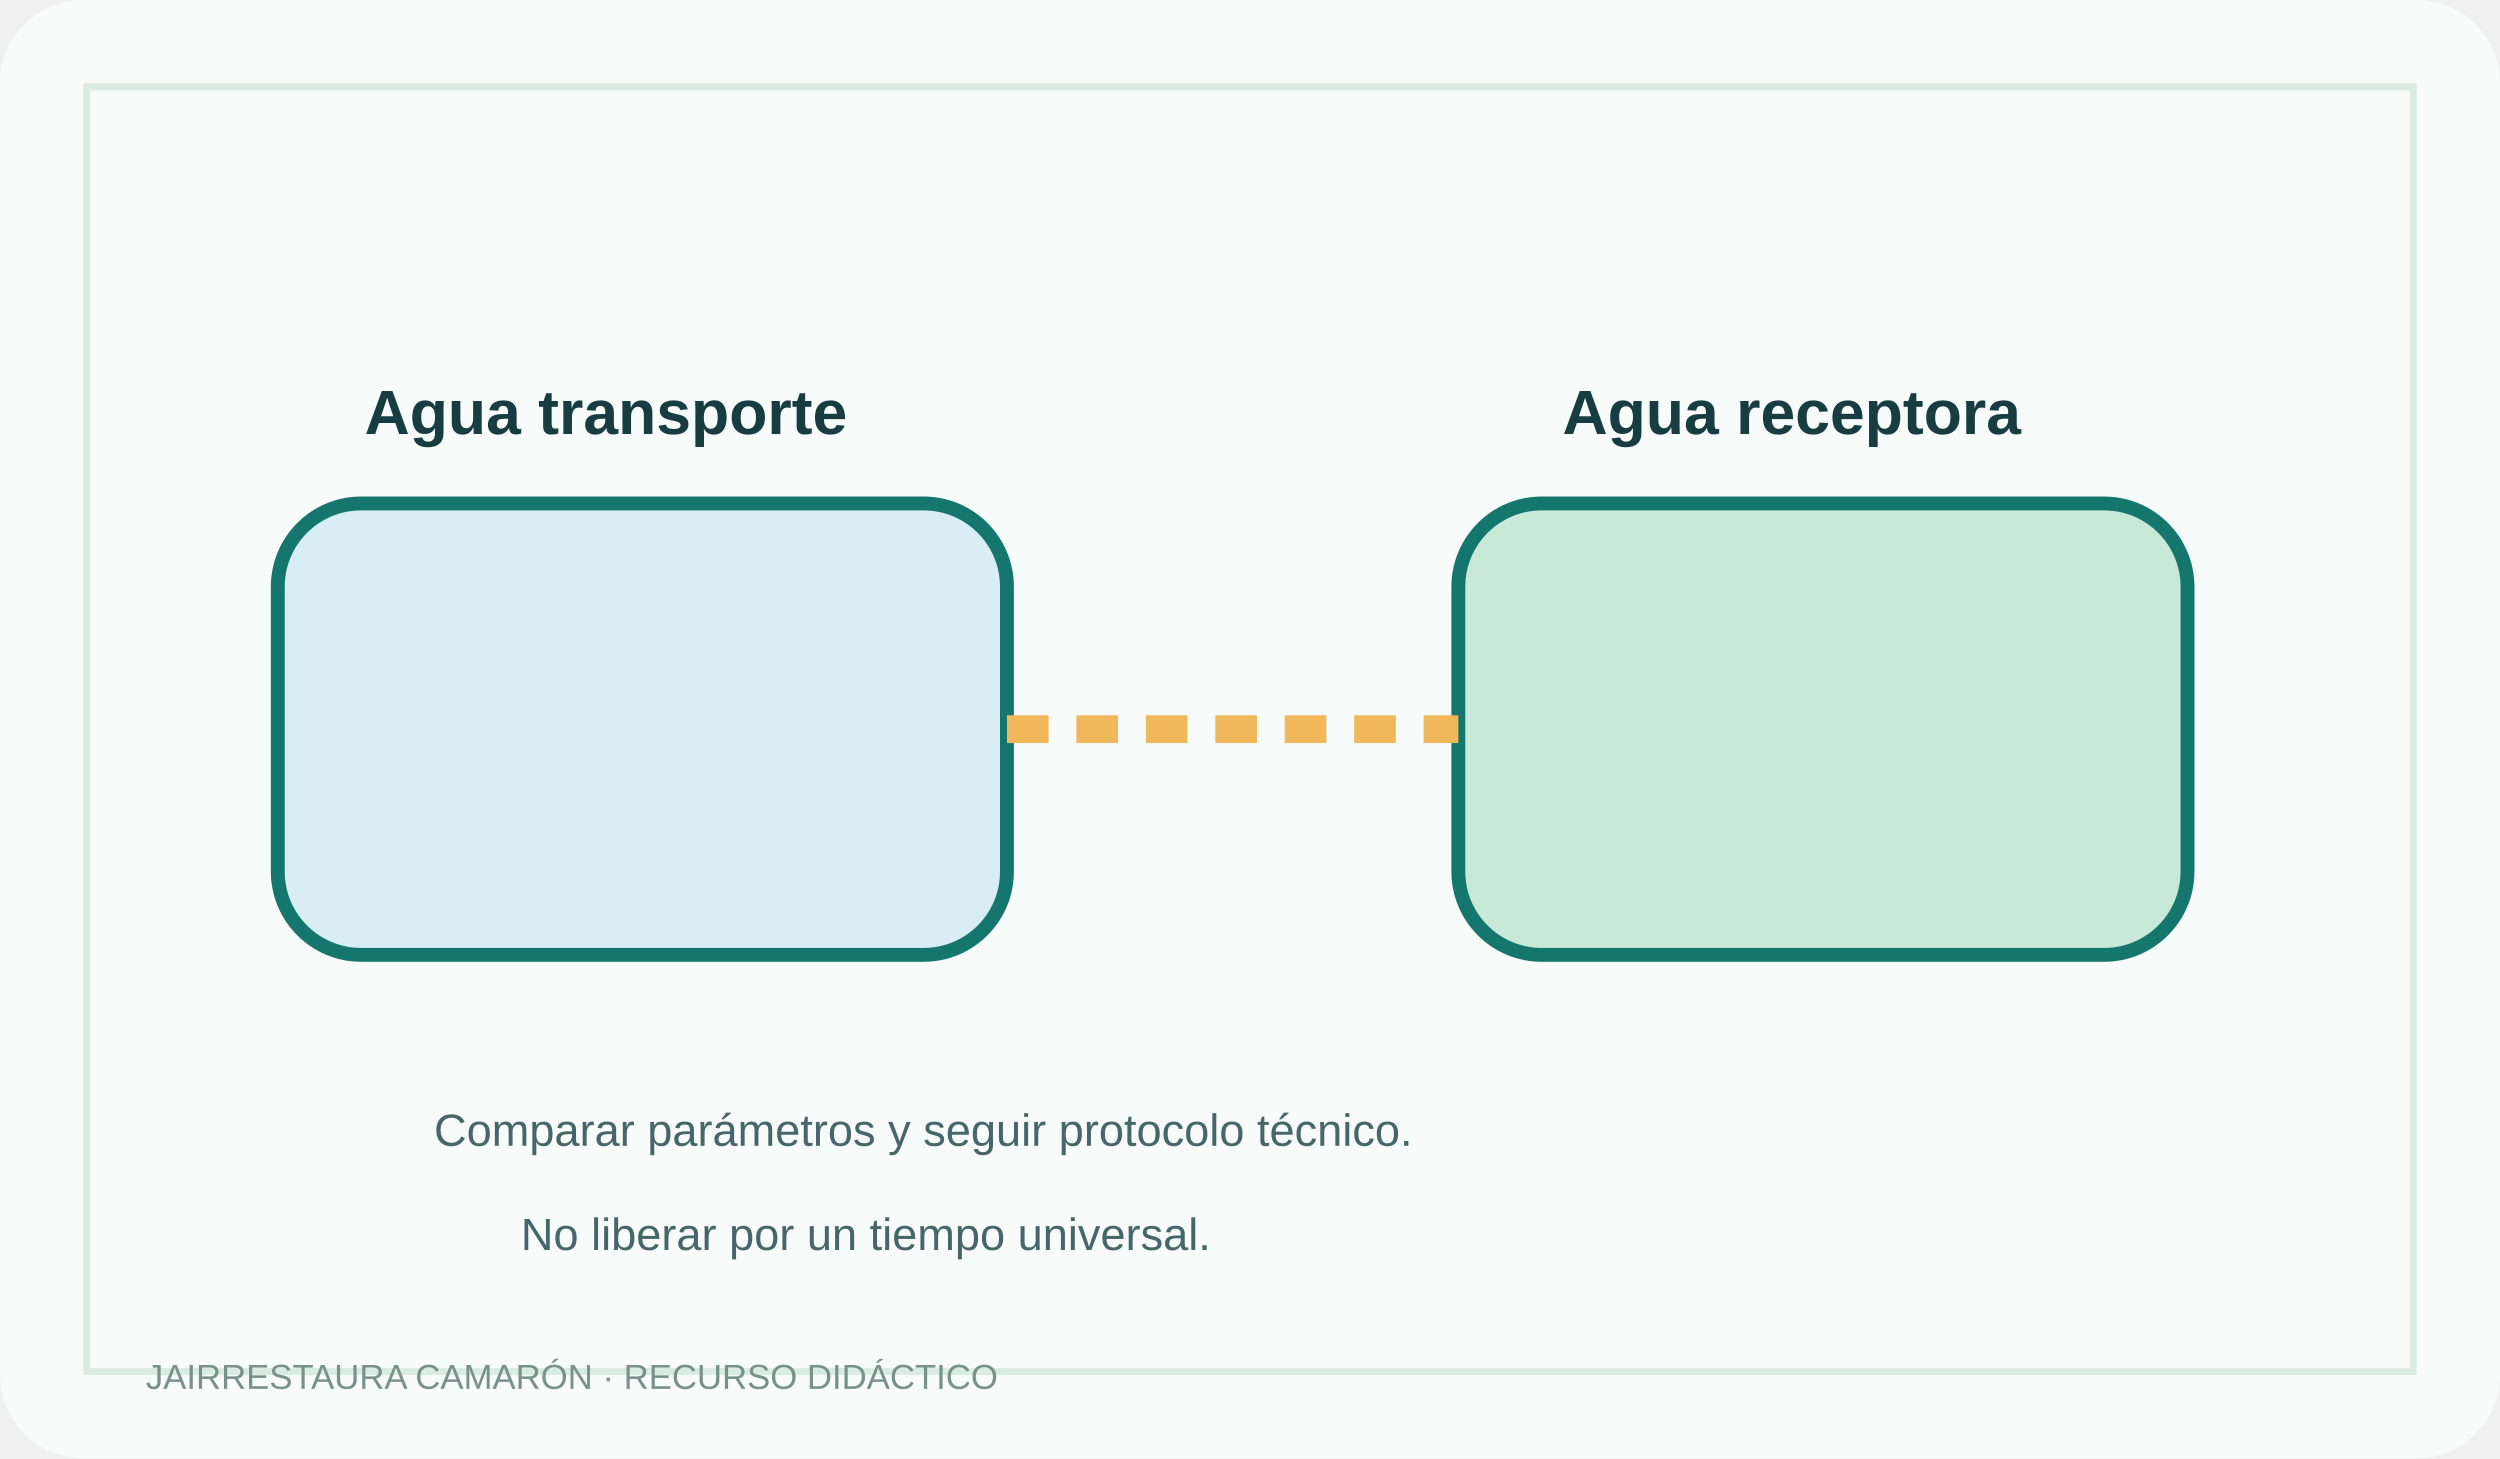
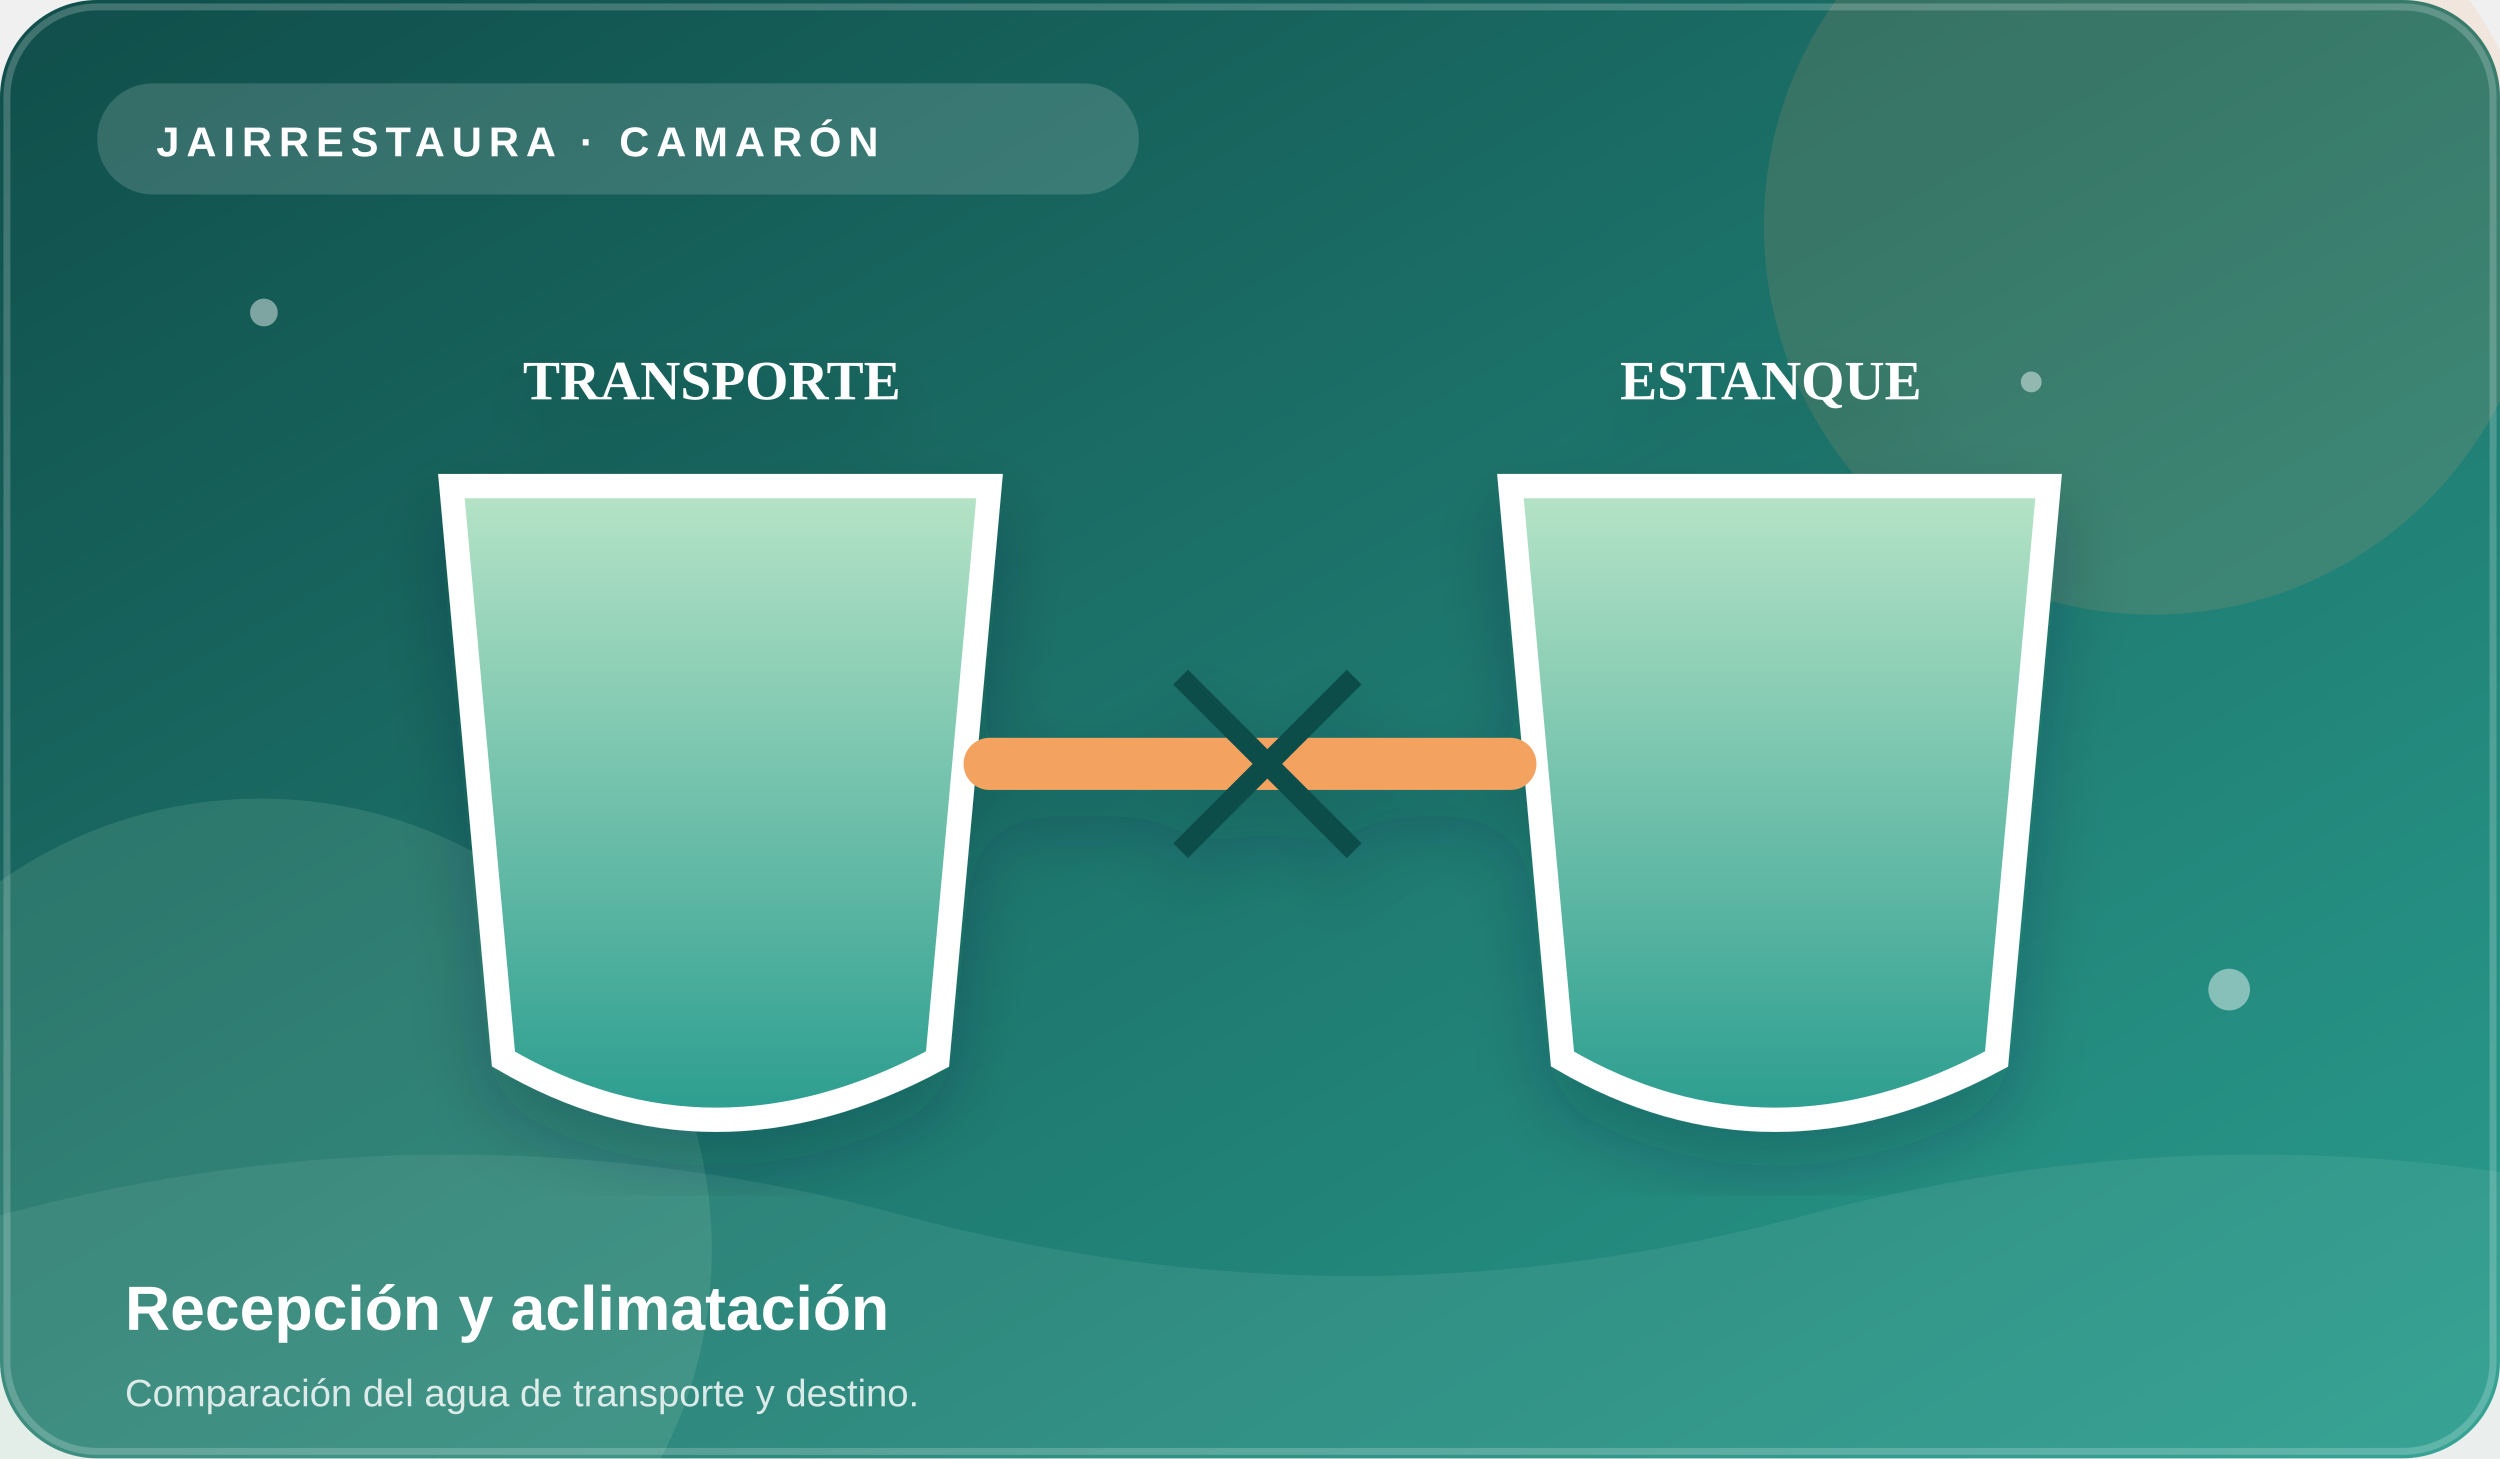
- <svg xmlns="http://www.w3.org/2000/svg" viewBox="0 0 720 420" role="img" aria-label="acclimation">
-   <rect width="720" height="420" rx="24" fill="#f7fbf9" />
-   <path d="M25 25h670v370H25z" fill="none" stroke="#d9ebe3" stroke-width="2" />
-   <rect x="80" y="145" width="210" height="130" rx="24" fill="#d8eef4" stroke="#14766d" stroke-width="4" />
-   <rect x="420" y="145" width="210" height="130" rx="24" fill="#c8e8d8" stroke="#14766d" stroke-width="4" />
-   <path d="M290 210 H420" stroke="#f1b75b" stroke-width="8" stroke-dasharray="12 8" />
-   <text x="105" y="125" font-family="Arial,sans-serif" font-size="18" font-weight="700" fill="#173c42">Agua transporte</text>
-   <text x="450" y="125" font-family="Arial,sans-serif" font-size="18" font-weight="700" fill="#173c42">Agua receptora</text>
-   <text x="125" y="330" font-family="Arial,sans-serif" font-size="13" fill="#47666a">Comparar parámetros y seguir protocolo técnico.</text>
-   <text x="150" y="360" font-family="Arial,sans-serif" font-size="13" fill="#47666a">No liberar por un tiempo universal.</text>
-   <text x="42" y="400" font-family="Arial" font-size="10" fill="#78918a">JAIRRESTAURA CAMARÓN · RECURSO DIDÁCTICO</text>
+ <svg xmlns="http://www.w3.org/2000/svg" viewBox="0 0 720 420" role="img" aria-labelledby="t d">
+   <defs>
+     <linearGradient id="bg" x2="1" y2="1">
+       <stop stop-color="#104e4a" />
+       <stop offset="1" stop-color="#2a9d8f" />
+     </linearGradient>
+     <linearGradient id="water" x2="0" y2="1">
+       <stop stop-color="#b7e4c7" />
+       <stop offset="1" stop-color="#2a9d8f" />
+     </linearGradient>
+     <linearGradient id="gold" x2="1" y2="1">
+       <stop stop-color="#f4a261" />
+       <stop offset="1" stop-color="#e76f51" />
+     </linearGradient>
+     <filter id="shadow">
+       <feDropShadow dx="0" dy="10" stdDeviation="10" flood-color="#032b36" flood-opacity=".24" />
+     </filter>
+   </defs>
+   <rect width="720" height="420" rx="28" fill="url(#bg)" />
+   <circle cx="620" cy="65" r="112" fill="#f4a261" opacity=".13" />
+   <circle cx="75" cy="360" r="130" fill="#b7e4c7" opacity=".13" />
+   <g fill="#fff" opacity=".45">
+     <circle cx="76" cy="90" r="4">
+       <animate attributeName="cy" values="90;70;90" dur="4s" repeatCount="indefinite" />
+     </circle>
+     <circle cx="642" cy="285" r="6">
+       <animate attributeName="cy" values="285;260;285" dur="5s" repeatCount="indefinite" />
+     </circle>
+     <circle cx="585" cy="110" r="3" />
+   </g>
+   <g filter="url(#shadow)">
+     <path d="M130 140 H285 L270 305 Q205 340 145 305Z" fill="url(#water)" stroke="#fff" stroke-width="7" />
+     <path d="M435 140 H590 L575 305 Q510 340 450 305Z" fill="url(#water)" stroke="#fff" stroke-width="7" />
+     <path d="M285 220 H435" stroke="#f4a261" stroke-width="15" stroke-linecap="round" />
+     <path d="M340 195 L365 220 L340 245 M390 195 L365 220 L390 245" fill="none" stroke="#104e4a" stroke-width="6" />
+     <g fill="#fff" font-size="16" font-weight="800" text-anchor="middle">
+       <text x="205" y="115">TRANSPORTE</text>
+       <text x="510" y="115">ESTANQUE</text>
+     </g>
+   </g>
+   <path d="M0 350 Q130 315 260 350 T520 350 T780 350 V420 H0Z" fill="#b7e4c7" opacity=".10" />
+   <rect x="28" y="24" width="300" height="32" rx="16" fill="#fff" fill-opacity=".15" />
+   <text x="45" y="45" fill="#fff" font-family="Arial,sans-serif" font-size="12" font-weight="700" letter-spacing="2">JAIRRESTAURA · CAMARÓN</text>
+   <text x="36" y="383" fill="#fff" font-family="Arial,sans-serif" font-size="18" font-weight="800">Recepción y aclimatación</text>
+   <text x="36" y="405" fill="#fff" fill-opacity=".82" font-family="Arial,sans-serif" font-size="11">Comparación del agua de transporte y destino.</text>
+   <rect x="2" y="2" width="716" height="416" rx="26" fill="none" stroke="#fff" stroke-opacity=".2" stroke-width="2" />
</svg>
